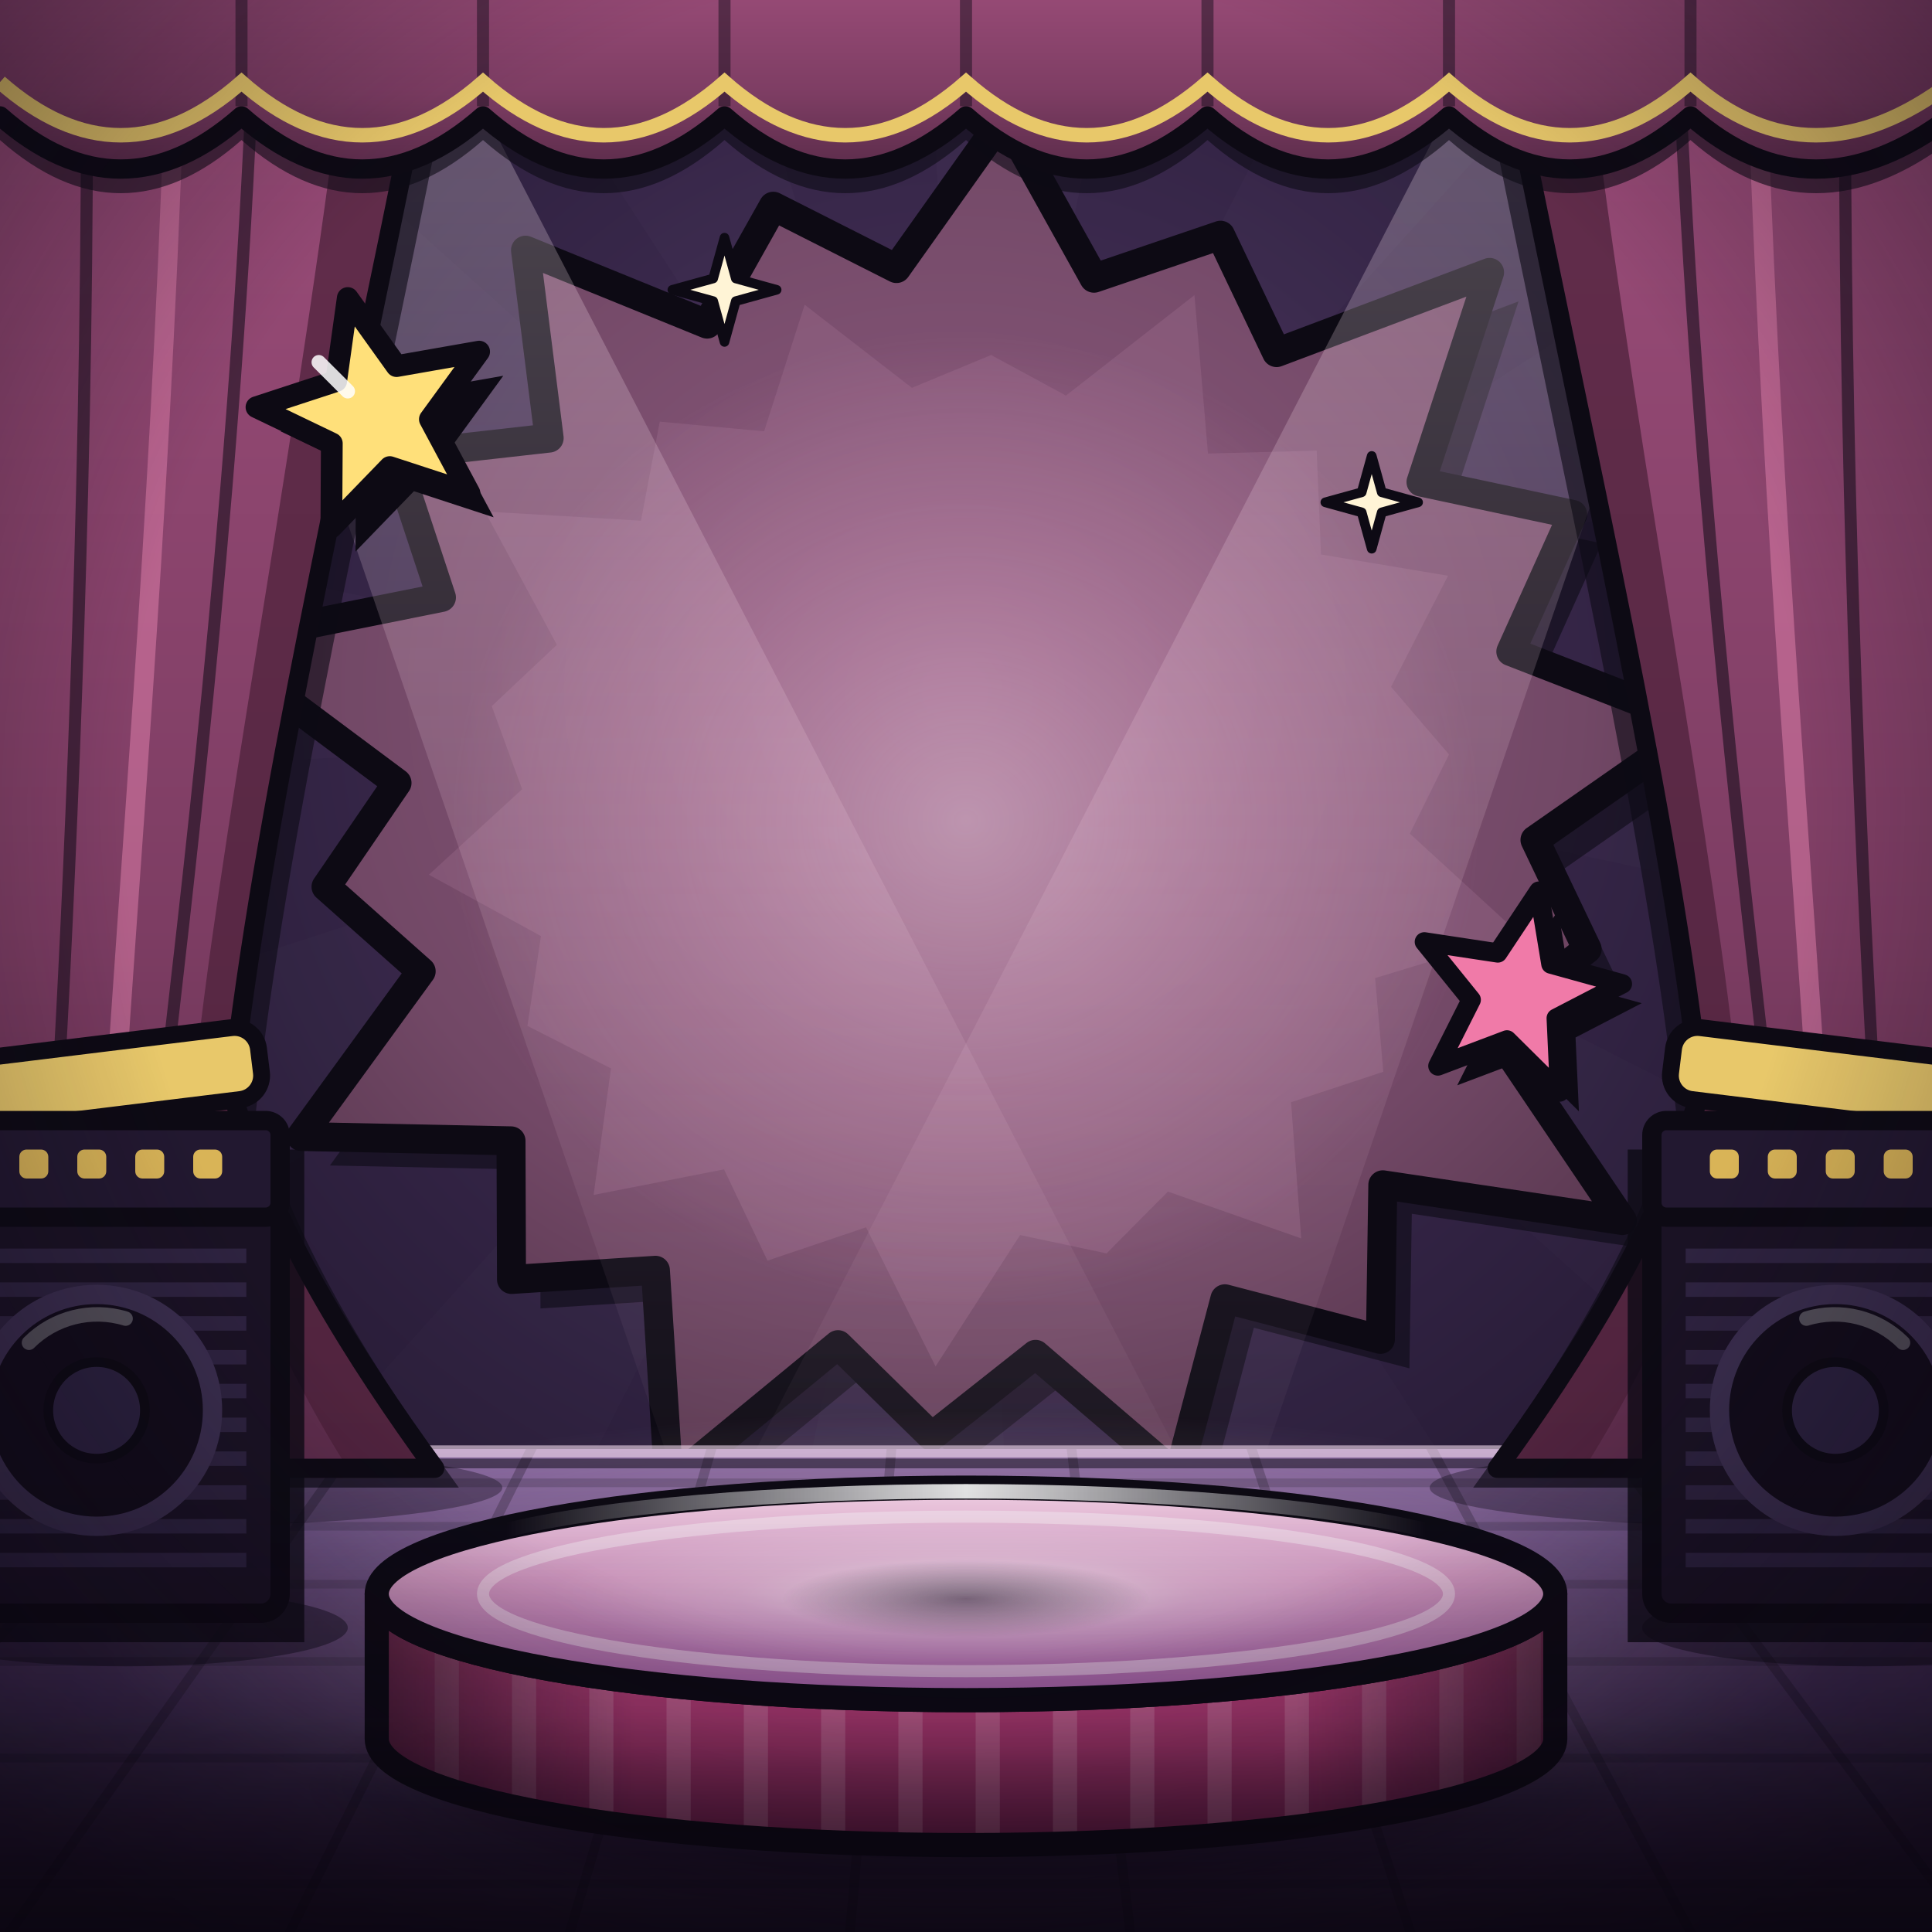
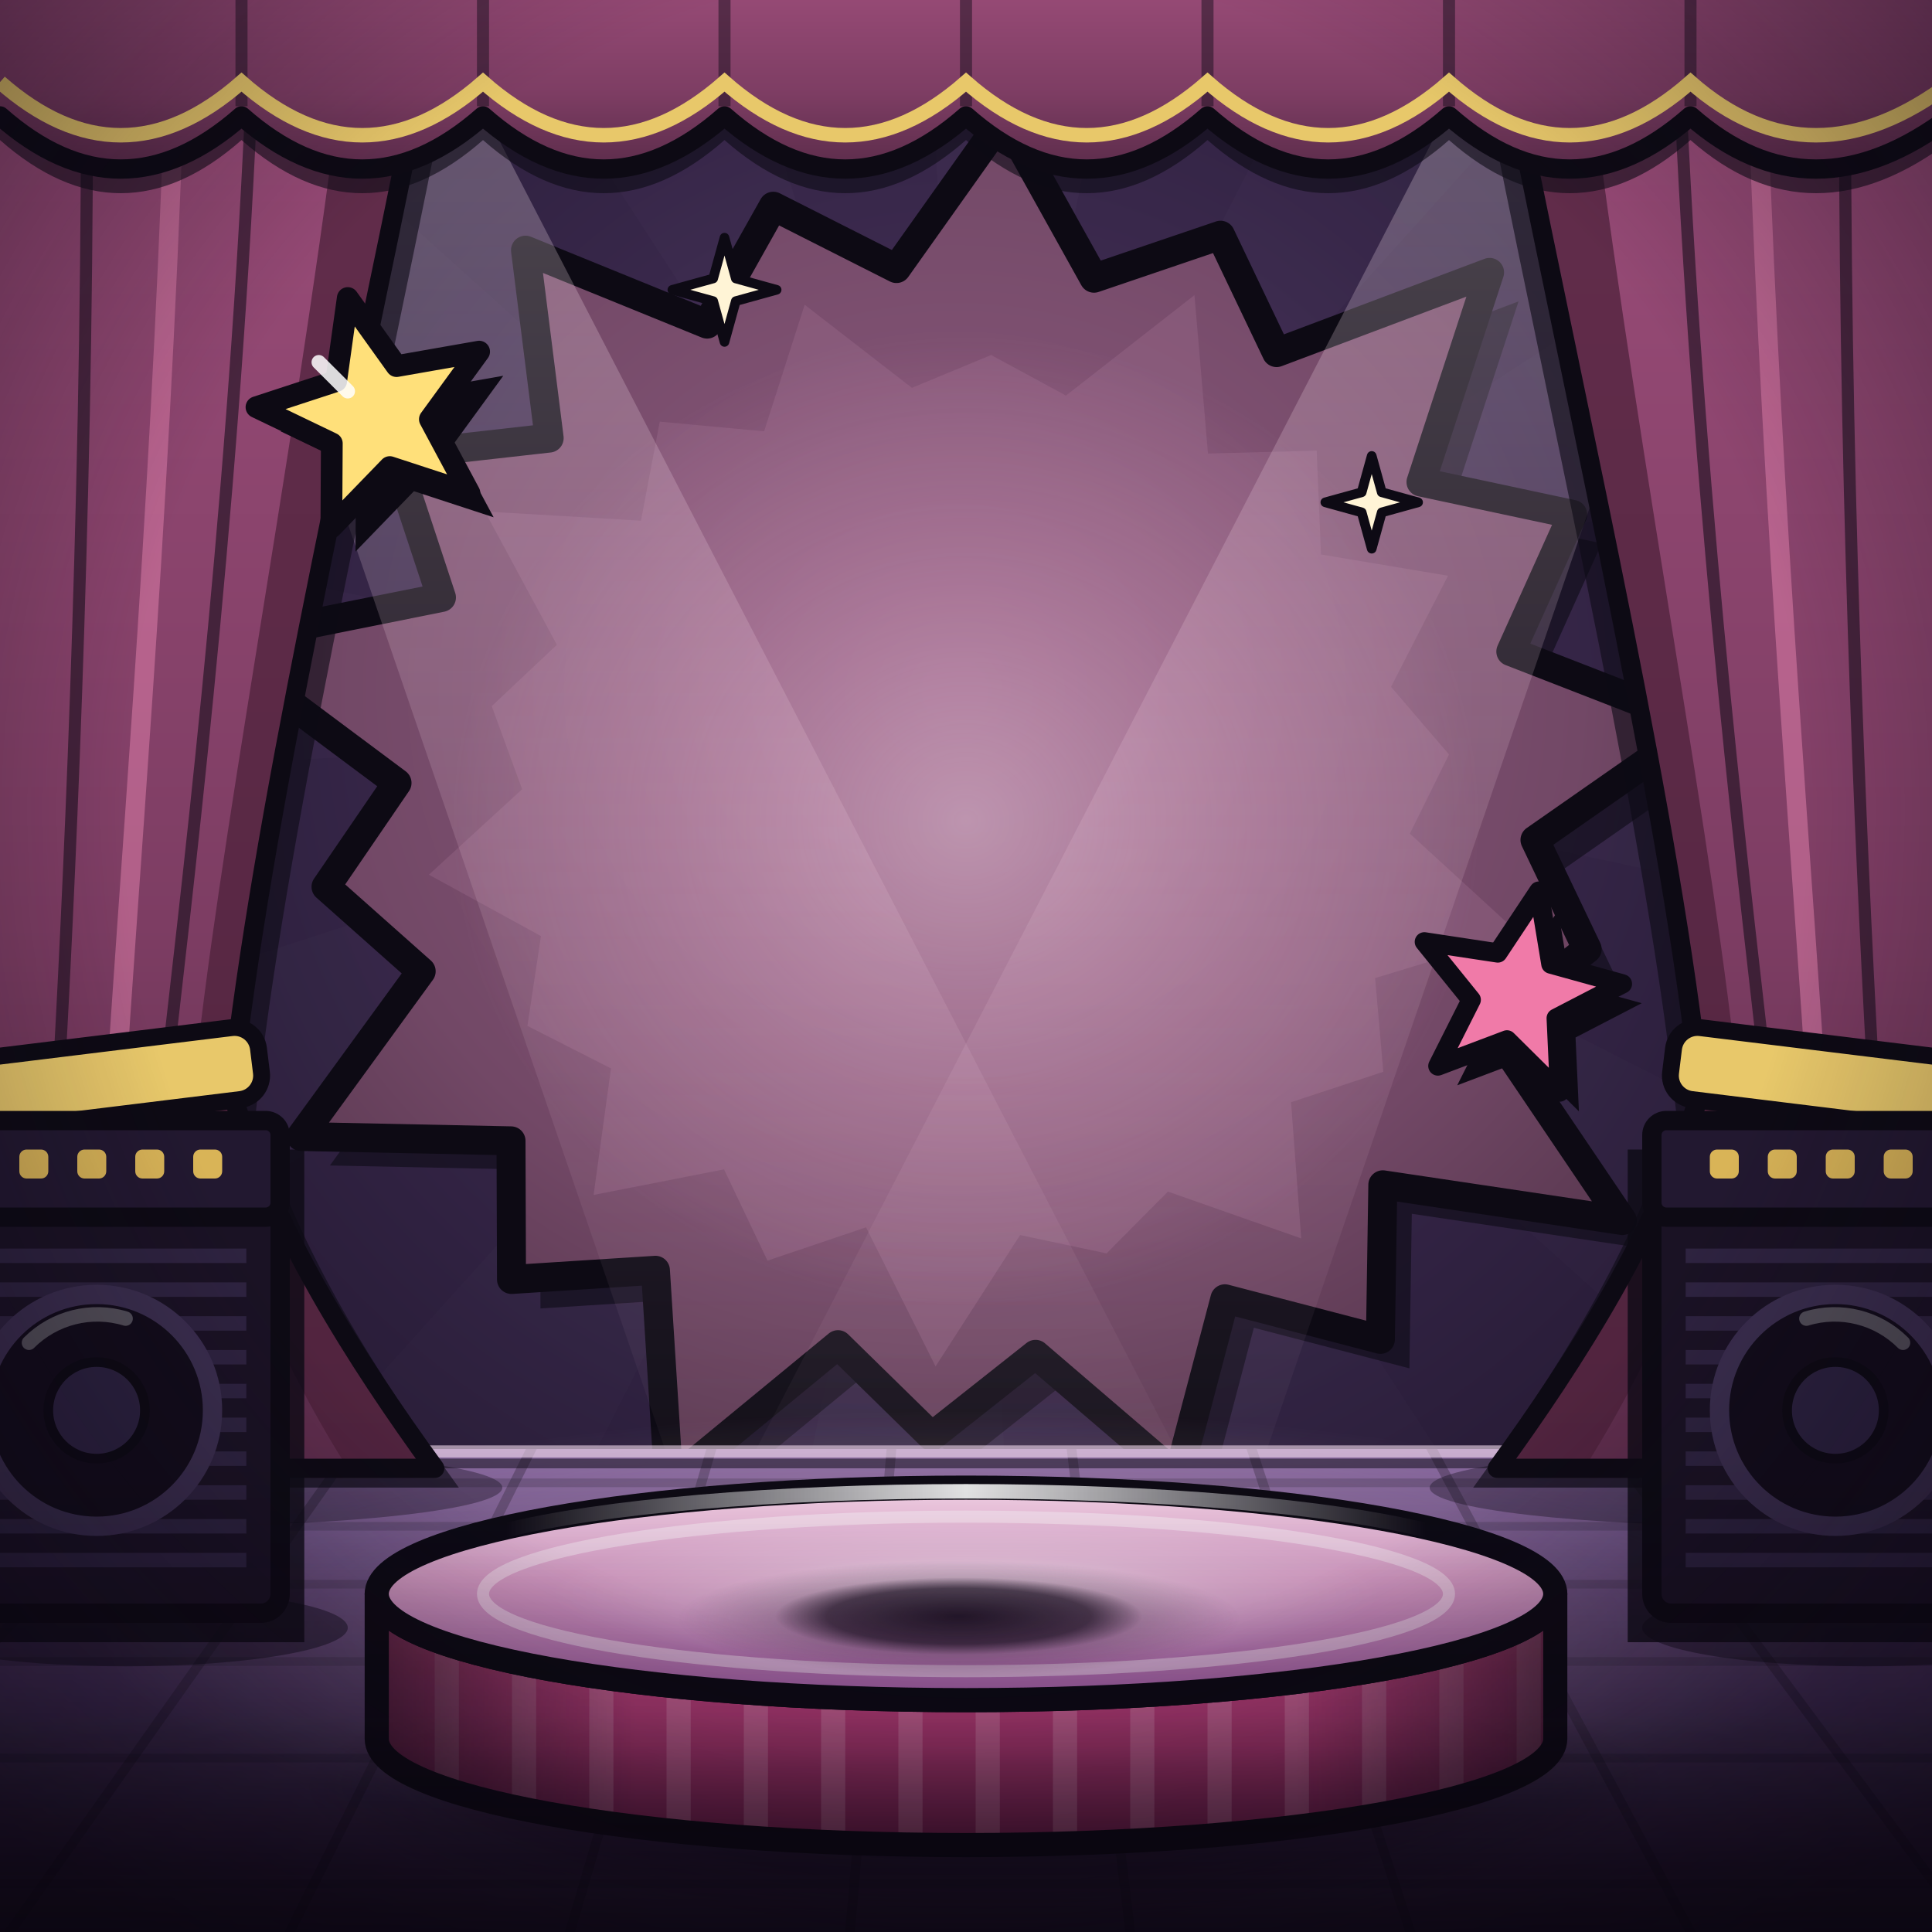
<svg xmlns="http://www.w3.org/2000/svg" viewBox="0 0 400 400" preserveAspectRatio="xMidYMid slice">
  <defs>
    <radialGradient id="bg" cx="50%" cy="36%" r="78%">
      <stop offset="0" stop-color="#4c3560" />
      <stop offset=".5" stop-color="#2f2140" />
      <stop offset="1" stop-color="#140d1c" />
    </radialGradient>
    <radialGradient id="fade" cx="50%" cy="37%" r="60%">
      <stop offset="0" stop-color="#fff" />
      <stop offset="1" stop-color="#fff" stop-opacity="0" />
    </radialGradient>
    <mask id="raym">
      <rect width="400" height="400" fill="url(#fade)" />
    </mask>
    <radialGradient id="burstG" cx="50%" cy="42%" r="60%">
      <stop offset="0" stop-color="#8e5c80" />
      <stop offset=".7" stop-color="#724866" />
      <stop offset="1" stop-color="#58374f" />
    </radialGradient>
    <radialGradient id="halo" cx="50%" cy="50%" r="50%">
      <stop offset="0" stop-color="#ffe3f1" stop-opacity=".4" />
      <stop offset=".6" stop-color="#ffc3e0" stop-opacity=".16" />
      <stop offset="1" stop-color="#ffc3e0" stop-opacity="0" />
    </radialGradient>
    <linearGradient id="beam" x1="0" y1="0" x2="0" y2="1">
      <stop offset="0" stop-color="#fff1f8" stop-opacity=".3" />
      <stop offset=".75" stop-color="#ffd6ea" stop-opacity=".07" />
      <stop offset="1" stop-color="#ffd6ea" stop-opacity="0" />
    </linearGradient>
    <linearGradient id="drape" x1="0" y1="0" x2="0" y2="1">
      <stop offset="0" stop-color="#9a4c78" />
      <stop offset=".6" stop-color="#7d3d63" />
      <stop offset="1" stop-color="#5c2c4b" />
    </linearGradient>
    <linearGradient id="floor" x1="0" y1="0" x2="0" y2="1">
      <stop offset="0" stop-color="#8a6aa0" />
      <stop offset=".3" stop-color="#5c4274" />
      <stop offset="1" stop-color="#22152e" />
    </linearGradient>
    <radialGradient id="floorPool" cx="50%" cy="50%" r="50%">
      <stop offset="0" stop-color="#ffe9f5" stop-opacity=".42" />
      <stop offset=".6" stop-color="#ffd8ec" stop-opacity=".14" />
      <stop offset="1" stop-color="#ffd8ec" stop-opacity="0" />
    </radialGradient>
    <radialGradient id="podShadow" cx="50%" cy="50%" r="50%">
      <stop offset="0" stop-color="#0d0a14" stop-opacity=".62" />
      <stop offset=".7" stop-color="#0d0a14" stop-opacity=".3" />
      <stop offset="1" stop-color="#0d0a14" stop-opacity="0" />
    </radialGradient>
    <radialGradient id="contact" cx="50%" cy="50%" r="50%">
-       <stop offset="0" stop-color="#2a1530" stop-opacity=".55" />
-       <stop offset=".6" stop-color="#2a1530" stop-opacity=".22" />
+       <stop offset="0" stop-color="#2a1530" stop-opacity=".45" />
+       <stop offset=".6" stop-color="#2a1530" stop-opacity=".26" />
      <stop offset="1" stop-color="#2a1530" stop-opacity="0" />
+     </radialGradient>
+     <radialGradient id="contactCore" cx="50%" cy="50%" r="50%">
+       <stop offset="0" stop-color="#12081a" stop-opacity=".85" />
+       <stop offset=".72" stop-color="#12081a" stop-opacity=".62" />
+       <stop offset="1" stop-color="#12081a" stop-opacity="0" />
    </radialGradient>
    <clipPath id="floorClip">
      <rect y="300" width="400" height="100" />
    </clipPath>
    <linearGradient id="top" x1="0" y1="0" x2="0" y2="1">
      <stop offset="0" stop-color="#f6d3e8" />
      <stop offset=".45" stop-color="#d59ac4" />
      <stop offset="1" stop-color="#9c5aa0" />
    </linearGradient>
    <linearGradient id="rim" x1="0" y1="0" x2="0" y2="1">
      <stop offset="0" stop-color="#d4508c" />
      <stop offset=".6" stop-color="#a8366f" />
      <stop offset="1" stop-color="#6e1f4a" />
    </linearGradient>
    <radialGradient id="pool" cx="50%" cy="50%" r="50%">
      <stop offset="0" stop-color="#fff" stop-opacity=".7" />
      <stop offset=".55" stop-color="#fff" stop-opacity=".22" />
      <stop offset="1" stop-color="#fff" stop-opacity="0" />
    </radialGradient>
    <linearGradient id="gloss" x1="0" y1="0" x2="1" y2="0">
      <stop offset="0" stop-color="#fff" stop-opacity="0" />
      <stop offset=".5" stop-color="#fff" stop-opacity=".9" />
      <stop offset="1" stop-color="#fff" stop-opacity="0" />
    </linearGradient>
    <linearGradient id="rimShade" x1="0" y1="0" x2="1" y2="0">
      <stop offset="0" stop-color="#0d0a14" stop-opacity=".55" />
      <stop offset=".22" stop-color="#0d0a14" stop-opacity="0" />
      <stop offset=".78" stop-color="#0d0a14" stop-opacity="0" />
      <stop offset="1" stop-color="#0d0a14" stop-opacity=".55" />
    </linearGradient>
    <linearGradient id="bottom" x1="0" y1="1" x2="0" y2="0">
      <stop offset="0" stop-color="#07030b" stop-opacity=".62" />
      <stop offset=".45" stop-color="#07030b" stop-opacity=".16" />
      <stop offset="1" stop-color="#07030b" stop-opacity="0" />
    </linearGradient>
    <radialGradient id="vig" cx="50%" cy="42%" r="72%">
      <stop offset=".6" stop-color="#0a0512" stop-opacity="0" />
      <stop offset="1" stop-color="#0a0512" stop-opacity=".6" />
    </radialGradient>
    <clipPath id="faceClip">
      <path d="M78,330L78,360A122,22 0 0 0 322,360L322,330A122,22 0 0 1 78,330Z" />
    </clipPath>
  </defs>
  <rect width="400" height="400" fill="url(#bg)" />
  <g fill="#ffd9ee" fill-opacity=".035" mask="url(#raym)">
    <path d="M200,150L619.4,128L610.8,237.3Z" />
    <path d="M200,150L574.2,340.7L512.1,431Z" />
    <path d="M200,150L428.7,502.2L329.8,549.4Z" />
    <path d="M200,150L222,569.4L112.7,560.8Z" />
    <path d="M200,150L9.3,524.2L-81,462.1Z" />
    <path d="M200,150L-152.2,378.7L-199.4,279.8Z" />
    <path d="M200,150L-219.4,172L-210.8,62.7Z" />
    <path d="M200,150L-174.2,-40.7L-112.1,-131Z" />
    <path d="M200,150L-28.7,-202.2L70.2,-249.4Z" />
    <path d="M200,150L178,-269.4L287.3,-260.8Z" />
    <path d="M200,150L390.7,-224.2L481,-162.1Z" />
    <path d="M200,150L552.2,-78.7L599.4,20.2Z" />
  </g>
  <path d="M213.9,30.2L232.5,63.6L258.7,54.7L270.3,79L314.4,62.4L300.2,105.8L331.6,112.5L318.8,140.9L357.9,156.1L323.8,179.9L334.6,202.5L314.6,218.3L341.9,258.7L292.3,251.3L291.8,283.3L259.6,274.9L249.9,311.7L220.4,286.4L198.9,303.4L179.5,284.4L144.5,313.2L141.7,269L111.9,270.9L111.8,242.2L68.3,241.3L93.2,207.1L73.5,189.6L88.2,168.1L49.6,139.3L97.4,129.7L87.7,100.3L119.7,96.7L114.8,57.8L152.4,73.1L166.1,48.7L191.6,61.6Z" fill="#0d0a14" fill-opacity=".6" />
  <path d="M207.9,24.2L226.5,57.6L252.7,48.7L264.3,73L308.4,56.4L294.2,99.8L325.6,106.5L312.8,134.9L351.9,150.1L317.8,173.9L328.6,196.5L308.6,212.3L335.9,252.7L286.3,245.3L285.8,277.3L253.6,268.9L243.9,305.7L214.4,280.4L192.9,297.4L173.5,278.4L138.5,307.2L135.7,263L105.9,264.9L105.8,236.2L62.3,235.3L87.2,201.1L67.5,183.6L82.2,162.1L43.6,133.3L91.4,123.7L81.7,94.3L113.7,90.7L108.8,51.8L146.4,67.1L160.1,42.7L185.6,55.6Z" fill="url(#burstG)" stroke="#0d0a14" stroke-width="6" stroke-linejoin="round" />
  <path d="M205.2,73.5L220.7,81.9L247.3,61.1L250.1,93.9L272.6,93.3L273.5,114.8L299.8,119.2L288,142.2L300,156.2L291.9,172.6L314.6,193.4L284.7,202.5L286.4,221.9L267.3,228.2L269.4,256.4L241.8,246.7L229.1,259.5L211.2,255.7L193.7,282.9L179.3,254.1L158.9,261L149.9,242.1L122.9,247.4L126.5,221.2L109.2,212.4L112,193.8L88.8,181.1L108.1,163.4L101.8,146.2L115.3,133.5L100.4,105.9L132.7,107.8L136.6,87.3L158.2,89.3L166.6,63.1L188.8,80.3Z" fill="#a87896" fill-opacity=".28" />
  <ellipse cx="200" cy="170" rx="106" ry="100" fill="url(#halo)" />
  <path d="M28,-20L78,-20L262,336L150,336Z" fill="url(#beam)" />
  <path d="M322,-20L372,-20L250,336L138,336Z" fill="url(#beam)" />
  <rect y="300" width="400" height="100" fill="url(#floor)" />
  <g clip-path="url(#floorClip)" fill="none" stroke="#0d0a14" stroke-linecap="round">
    <path d="M200,120L-520,400" stroke-opacity=".28" stroke-width="2" />
    <path d="M200,120L-462,400" stroke-opacity=".28" stroke-width="2" />
    <path d="M200,120L-404,400" stroke-opacity=".28" stroke-width="2" />
    <path d="M200,120L-346,400" stroke-opacity=".28" stroke-width="2" />
    <path d="M200,120L-288,400" stroke-opacity=".28" stroke-width="2" />
    <path d="M200,120L-230,400" stroke-opacity=".28" stroke-width="2" />
    <path d="M200,120L-172,400" stroke-opacity=".28" stroke-width="2" />
    <path d="M200,120L-114,400" stroke-opacity=".28" stroke-width="2" />
    <path d="M200,120L-56,400" stroke-opacity=".28" stroke-width="2" />
    <path d="M200,120L2,400" stroke-opacity=".28" stroke-width="2" />
    <path d="M200,120L60,400" stroke-opacity=".28" stroke-width="2" />
    <path d="M200,120L118,400" stroke-opacity=".28" stroke-width="2" />
    <path d="M200,120L176,400" stroke-opacity=".28" stroke-width="2" />
    <path d="M200,120L234,400" stroke-opacity=".28" stroke-width="2" />
    <path d="M200,120L292,400" stroke-opacity=".28" stroke-width="2" />
    <path d="M200,120L350,400" stroke-opacity=".28" stroke-width="2" />
    <path d="M200,120L408,400" stroke-opacity=".28" stroke-width="2" />
    <path d="M200,120L466,400" stroke-opacity=".28" stroke-width="2" />
    <path d="M200,120L524,400" stroke-opacity=".28" stroke-width="2" />
    <path d="M200,120L582,400" stroke-opacity=".28" stroke-width="2" />
    <path d="M200,120L640,400" stroke-opacity=".28" stroke-width="2" />
    <path d="M200,120L698,400" stroke-opacity=".28" stroke-width="2" />
    <path d="M200,120L756,400" stroke-opacity=".28" stroke-width="2" />
    <path d="M200,120L814,400" stroke-opacity=".28" stroke-width="2" />
    <path d="M200,120L872,400" stroke-opacity=".28" stroke-width="2" />
    <path d="M0,307H400" stroke-opacity=".2" stroke-width="1.8" />
    <path d="M0,316H400" stroke-opacity=".2" stroke-width="1.8" />
    <path d="M0,328H400" stroke-opacity=".2" stroke-width="1.8" />
    <path d="M0,344H400" stroke-opacity=".2" stroke-width="1.8" />
    <path d="M0,364H400" stroke-opacity=".2" stroke-width="1.8" />
    <path d="M0,390H400" stroke-opacity=".2" stroke-width="1.8" />
  </g>
  <ellipse cx="200" cy="338" rx="178" ry="46" fill="url(#floorPool)" />
  <path d="M0,300.5H400" stroke="#f3dcef" stroke-opacity=".6" stroke-width="2.5" />
  <path d="M0,303H400" stroke="#0d0a14" stroke-opacity=".5" stroke-width="2" />
  <ellipse cx="34" cy="308" rx="70" ry="8" fill="#0d0a14" fill-opacity=".35" />
  <ellipse cx="366" cy="308" rx="70" ry="8" fill="#0d0a14" fill-opacity=".35" />
  <g>
    <path d="M-8,22L86,22C72,92 54,170 48,226C56,254 74,282 90,304L-8,304Z" transform="translate(5 4)" fill="#0d0a14" fill-opacity=".6" />
    <path d="M-8,22L86,22C72,92 54,170 48,226C56,254 74,282 90,304L-8,304Z" fill="url(#drape)" />
    <path d="M86,22C72,92 54,170 48,226C56,254 74,282 90,304L72,304C58,282 46,254 40,226C45,176 60,100 70,22Z" fill="#4a2038" fill-opacity=".7" />
    <path d="M36,22C33,110 26,190 24,226" fill="none" stroke="#f08ab6" stroke-opacity=".45" stroke-width="4" stroke-linecap="round" />
    <g fill="none" stroke="#0d0a14" stroke-opacity=".55" stroke-width="2.5" stroke-linecap="round">
      <path d="M18,22C18,110 14,190 12,226C15,254 22,282 24,304" />
      <path d="M52,22C48,110 38,190 34,226C40,254 50,282 58,304" />
    </g>
    <path d="M-8,22L86,22C72,92 54,170 48,226C56,254 74,282 90,304L-8,304Z" fill="none" stroke="#0d0a14" stroke-width="4" stroke-linejoin="round" />
    <rect x="-10" y="216" width="64" height="15" rx="5" transform="rotate(-7 22 223)" fill="#e8c86a" stroke="#0d0a14" stroke-width="3.5" />
  </g>
  <g transform="translate(400 0) scale(-1 1)">
    <path d="M-8,22L86,22C72,92 54,170 48,226C56,254 74,282 90,304L-8,304Z" transform="translate(5 4)" fill="#0d0a14" fill-opacity=".6" />
    <path d="M-8,22L86,22C72,92 54,170 48,226C56,254 74,282 90,304L-8,304Z" fill="url(#drape)" />
    <path d="M86,22C72,92 54,170 48,226C56,254 74,282 90,304L72,304C58,282 46,254 40,226C45,176 60,100 70,22Z" fill="#4a2038" fill-opacity=".7" />
    <path d="M36,22C33,110 26,190 24,226" fill="none" stroke="#f08ab6" stroke-opacity=".45" stroke-width="4" stroke-linecap="round" />
    <g fill="none" stroke="#0d0a14" stroke-opacity=".55" stroke-width="2.5" stroke-linecap="round">
      <path d="M18,22C18,110 14,190 12,226C15,254 22,282 24,304" />
      <path d="M52,22C48,110 38,190 34,226C40,254 50,282 58,304" />
    </g>
    <path d="M-8,22L86,22C72,92 54,170 48,226C56,254 74,282 90,304L-8,304Z" fill="none" stroke="#0d0a14" stroke-width="4" stroke-linejoin="round" />
    <rect x="-10" y="216" width="64" height="15" rx="5" transform="rotate(-7 22 223)" fill="#e8c86a" stroke="#0d0a14" stroke-width="3.5" />
  </g>
  <ellipse cx="26" cy="337" rx="46" ry="8" fill="#0d0a14" fill-opacity=".45" />
  <g transform="">
    <rect x="-13" y="238" width="76" height="102" fill="#0d0a14" fill-opacity=".8" />
    <rect x="-18" y="250" width="76" height="84" rx="4" fill="#1a1224" stroke="#0d0a14" stroke-width="4" />
    <g stroke="#2e2340" stroke-width="3">
      <path d="M-11,260H51" />
      <path d="M-11,267H51" />
      <path d="M-11,274H51" />
      <path d="M-11,281H51" />
      <path d="M-11,288H51" />
      <path d="M-11,295H51" />
      <path d="M-11,302H51" />
      <path d="M-11,309H51" />
      <path d="M-11,316H51" />
      <path d="M-11,323H51" />
    </g>
    <ellipse cx="20" cy="292" rx="24" ry="24" fill="#120c1a" stroke="#3b2e4f" stroke-width="4" />
    <ellipse cx="20" cy="292" rx="10" ry="10" fill="#2c2240" stroke="#0d0a14" stroke-width="2" />
    <path d="M6,278A20,20 0 0 1 26,273" fill="none" stroke="#fff" stroke-opacity=".28" stroke-width="3" stroke-linecap="round" />
    <rect x="-18" y="232" width="76" height="20" rx="3" fill="#221830" stroke="#0d0a14" stroke-width="4" />
    <rect x="-8" y="238" width="6" height="6" rx="1.5" fill="#d9b457" />
    <rect x="4" y="238" width="6" height="6" rx="1.5" fill="#d9b457" />
    <rect x="16" y="238" width="6" height="6" rx="1.5" fill="#d9b457" />
    <rect x="28" y="238" width="6" height="6" rx="1.5" fill="#d9b457" />
    <rect x="40" y="238" width="6" height="6" rx="1.5" fill="#d9b457" />
  </g>
  <ellipse cx="386" cy="337" rx="46" ry="8" fill="#0d0a14" fill-opacity=".45" />
  <g transform="translate(760 0) scale(-1 1)">
    <rect x="347" y="238" width="76" height="102" fill="#0d0a14" fill-opacity=".8" />
    <rect x="342" y="250" width="76" height="84" rx="4" fill="#1a1224" stroke="#0d0a14" stroke-width="4" />
    <g stroke="#2e2340" stroke-width="3">
      <path d="M349,260H411" />
      <path d="M349,267H411" />
      <path d="M349,274H411" />
      <path d="M349,281H411" />
      <path d="M349,288H411" />
      <path d="M349,295H411" />
      <path d="M349,302H411" />
      <path d="M349,309H411" />
      <path d="M349,316H411" />
      <path d="M349,323H411" />
    </g>
    <ellipse cx="380" cy="292" rx="24" ry="24" fill="#120c1a" stroke="#3b2e4f" stroke-width="4" />
    <ellipse cx="380" cy="292" rx="10" ry="10" fill="#2c2240" stroke="#0d0a14" stroke-width="2" />
    <path d="M366,278A20,20 0 0 1 386,273" fill="none" stroke="#fff" stroke-opacity=".28" stroke-width="3" stroke-linecap="round" />
    <rect x="342" y="232" width="76" height="20" rx="3" fill="#221830" stroke="#0d0a14" stroke-width="4" />
    <rect x="352" y="238" width="6" height="6" rx="1.5" fill="#d9b457" />
    <rect x="364" y="238" width="6" height="6" rx="1.5" fill="#d9b457" />
    <rect x="376" y="238" width="6" height="6" rx="1.5" fill="#d9b457" />
    <rect x="388" y="238" width="6" height="6" rx="1.5" fill="#d9b457" />
    <rect x="400" y="238" width="6" height="6" rx="1.5" fill="#d9b457" />
  </g>
  <ellipse cx="204" cy="370" rx="140" ry="28" fill="url(#podShadow)" />
  <path d="M78,330L78,360A122,22 0 0 0 322,360L322,330A122,22 0 0 1 78,330Z" fill="url(#rim)" />
  <g clip-path="url(#faceClip)" fill="#ffe3f1" fill-opacity=".2">
    <rect x="90" y="300" width="5" height="94" />
    <rect x="106" y="300" width="5" height="94" />
    <rect x="122" y="300" width="5" height="94" />
    <rect x="138" y="300" width="5" height="94" />
    <rect x="154" y="300" width="5" height="94" />
    <rect x="170" y="300" width="5" height="94" />
    <rect x="186" y="300" width="5" height="94" />
    <rect x="202" y="300" width="5" height="94" />
    <rect x="218" y="300" width="5" height="94" />
    <rect x="234" y="300" width="5" height="94" />
    <rect x="250" y="300" width="5" height="94" />
    <rect x="266" y="300" width="5" height="94" />
    <rect x="282" y="300" width="5" height="94" />
    <rect x="298" y="300" width="5" height="94" />
    <rect x="314" y="300" width="5" height="94" />
  </g>
  <path d="M78,330L78,360A122,22 0 0 0 322,360L322,330A122,22 0 0 1 78,330Z" fill="url(#rimShade)" />
  <path d="M78,330L78,360A122,22 0 0 0 322,360L322,330A122,22 0 0 1 78,330Z" fill="none" stroke="#0d0a14" stroke-width="5" stroke-linejoin="round" />
  <ellipse cx="200" cy="330" rx="122" ry="22" fill="url(#top)" stroke="#0d0a14" stroke-width="5" />
  <ellipse cx="200" cy="330" rx="100" ry="16" fill="none" stroke="#fff" stroke-opacity=".38" stroke-width="2.5" />
  <ellipse cx="200" cy="330" rx="86" ry="15" fill="url(#pool)" />
  <path d="M104,317A112,17 0 0 1 296,317" fill="none" stroke="url(#gloss)" stroke-width="3" stroke-linecap="round" />
-   <ellipse cx="200" cy="331" rx="38" ry="8" fill="url(#contact)" />
+   <ellipse cx="198.5" cy="335.1" rx="58" ry="12" fill="url(#contact)" />
+   <ellipse cx="198.5" cy="334.6" rx="38" ry="8" fill="url(#contactCore)" />
  <path d="M72,61.7L82.1,75.8L99.2,72.8L89,86.8L97.2,102.1L80.7,96.7L68.6,109.2L68.7,91.8L53.1,84.3L69.6,78.9Z" transform="translate(5 5)" fill="#0d0a14" />
  <path d="M72,61.7L82.1,75.8L99.2,72.8L89,86.8L97.2,102.1L80.7,96.7L68.6,109.2L68.7,91.8L53.1,84.3L69.6,78.9Z" fill="#ffe07a" stroke="#0d0a14" stroke-width="4.5" stroke-linejoin="round" />
  <path d="M66,75L72,81" stroke="#fff" stroke-width="3" stroke-linecap="round" stroke-opacity=".85" />
  <path d="M318.6,184.5L321.1,199.6L335.9,203.7L322.2,210.8L322.9,226.1L312,215.3L297.7,220.7L304.6,207L294.9,195L310.1,197.3Z" transform="translate(4 4)" fill="#0d0a14" />
  <path d="M318.6,184.5L321.1,199.6L335.9,203.7L322.2,210.8L322.9,226.1L312,215.3L297.7,220.7L304.6,207L294.9,195L310.1,197.3Z" fill="#f07aa8" stroke="#0d0a14" stroke-width="4" stroke-linejoin="round" />
  <path transform="translate(150 60) scale(0.9)" d="M0,-12L2.6,-2.6L12,0L2.6,2.6L0,12L-2.6,2.6L-12,0L-2.6,-2.6Z" fill="#fff4d6" stroke="#0d0a14" stroke-width="2.2" stroke-linejoin="round" />
  <path transform="translate(284 104) scale(0.8)" d="M0,-12L2.6,-2.6L12,0L2.6,2.6L0,12L-2.6,2.6L-12,0L-2.6,-2.6Z" fill="#fff4d6" stroke="#0d0a14" stroke-width="2.5" stroke-linejoin="round" />
  <path d="M-4,-4H404V24Q375,46 350,24Q325,46 300,24Q275,46 250,24Q225,46 200,24Q175,46 150,24Q125,46 100,24Q75,46 50,24Q25,46 0,24L-4,24Z" transform="translate(0 5)" fill="#0d0a14" fill-opacity=".6" />
  <path d="M-4,-4H404V24Q375,46 350,24Q325,46 300,24Q275,46 250,24Q225,46 200,24Q175,46 150,24Q125,46 100,24Q75,46 50,24Q25,46 0,24L-4,24Z" fill="url(#drape)" />
  <g fill="none" stroke="#0d0a14" stroke-opacity=".45" stroke-width="2.5">
    <path d="M350,0V22" />
    <path d="M300,0V22" />
    <path d="M250,0V22" />
    <path d="M200,0V22" />
    <path d="M150,0V22" />
    <path d="M100,0V22" />
    <path d="M50,0V22" />
  </g>
  <path d="M404,17Q375,39 350,17Q325,39 300,17Q275,39 250,17Q225,39 200,17Q175,39 150,17Q125,39 100,17Q75,39 50,17Q25,39 0,17" fill="none" stroke="#e8c86a" stroke-width="3" />
  <path d="M-4,-4H404V24Q375,46 350,24Q325,46 300,24Q275,46 250,24Q225,46 200,24Q175,46 150,24Q125,46 100,24Q75,46 50,24Q25,46 0,24L-4,24Z" fill="none" stroke="#0d0a14" stroke-width="4" stroke-linejoin="round" />
  <rect width="400" height="400" fill="url(#vig)" />
  <rect y="300" width="400" height="100" fill="url(#bottom)" />
</svg>
